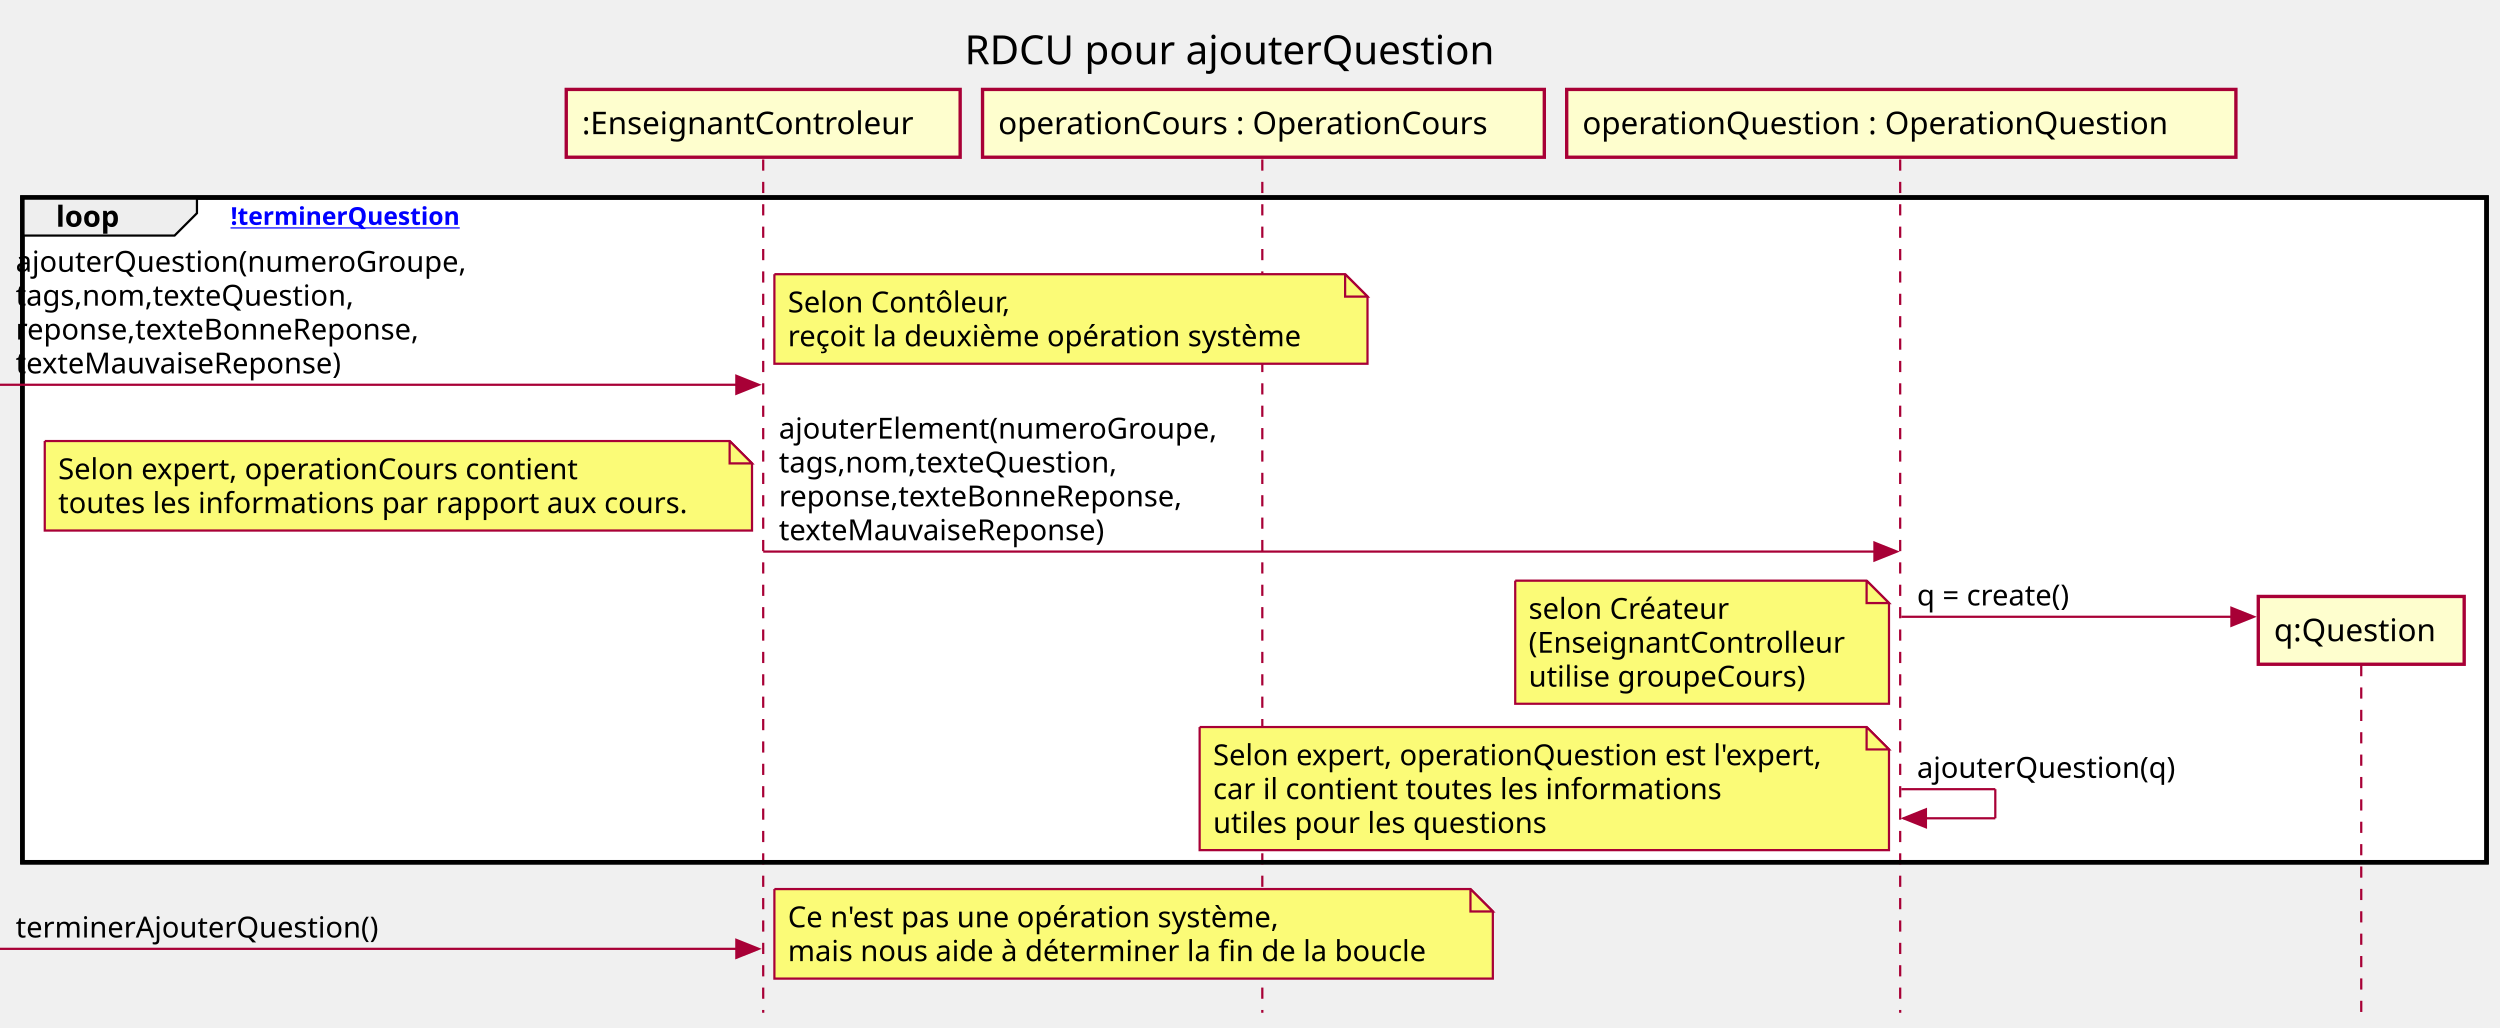
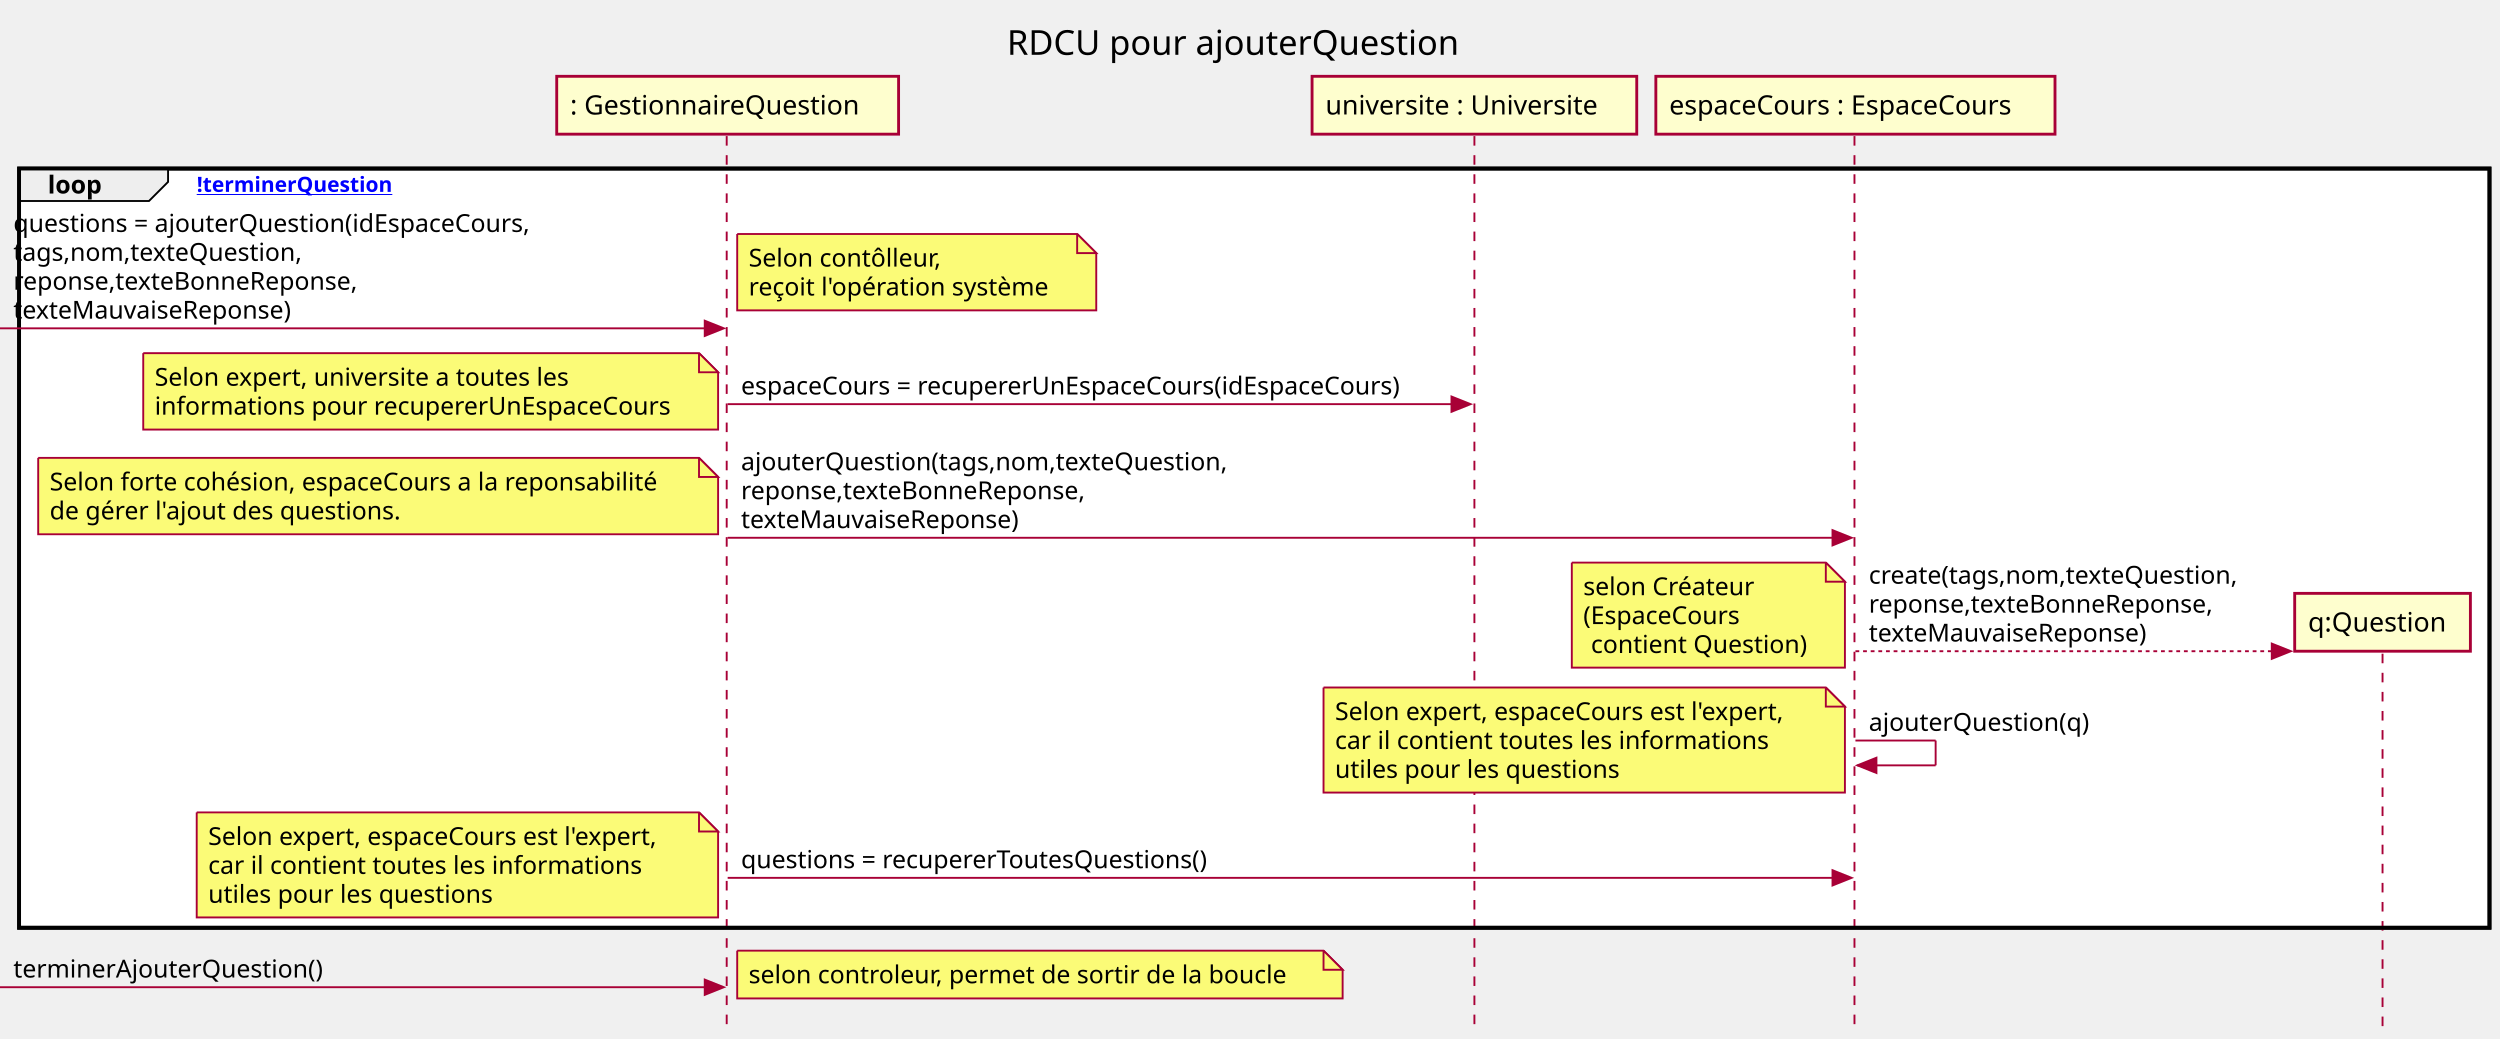
- <svg xmlns="http://www.w3.org/2000/svg" xmlns:xlink="http://www.w3.org/1999/xlink" contentScriptType="application/ecmascript" contentStyleType="text/css" height="459px" preserveAspectRatio="none" style="width:1117px;height:459px;background:#FFFFFF;" version="1.1" viewBox="0 0 1117 459" width="1117px" zoomAndPan="magnify">
+ <svg xmlns="http://www.w3.org/2000/svg" xmlns:xlink="http://www.w3.org/1999/xlink" contentScriptType="application/ecmascript" contentStyleType="text/css" height="544px" preserveAspectRatio="none" style="width:1309px;height:544px;background:#FFFFFF;" version="1.1" viewBox="0 0 1309 544" width="1309px" zoomAndPan="magnify">
  <defs />
  <g>
-     <text fill="#000000" font-family="Verdana" font-size="18" lengthAdjust="spacing" textLength="259" x="431" y="28.708">RDCU pour ajouterQuestion</text>
-     <rect fill="#FFFFFF" height="296.992" style="stroke:#000000;stroke-width:2.0;" width="1101" x="10" y="88.25" />
-     <line style="stroke:#A80036;stroke-width:1.0;stroke-dasharray:5.0,5.0;" x1="341" x2="341" y1="71.25" y2="452.508" />
-     <line style="stroke:#A80036;stroke-width:1.0;stroke-dasharray:5.0,5.0;" x1="564" x2="564" y1="71.25" y2="452.508" />
-     <line style="stroke:#A80036;stroke-width:1.0;stroke-dasharray:5.0,5.0;" x1="849" x2="849" y1="71.25" y2="452.508" />
-     <line style="stroke:#A80036;stroke-width:1.0;stroke-dasharray:5.0,5.0;" x1="1055" x2="1055" y1="297.144" y2="452.508" />
-     <rect fill="#FEFECE" height="30.297" style="stroke:#A80036;stroke-width:1.5;" width="176" x="253" y="39.953" />
-     <text fill="#000000" font-family="Verdana" font-size="14" lengthAdjust="spacing" textLength="162" x="260" y="59.948">:EnseignantControleur</text>
-     <rect fill="#FEFECE" height="30.297" style="stroke:#A80036;stroke-width:1.5;" width="251" x="439" y="39.953" />
-     <text fill="#000000" font-family="Verdana" font-size="14" lengthAdjust="spacing" textLength="237" x="446" y="59.948">operationCours : OperationCours</text>
-     <rect fill="#FEFECE" height="30.297" style="stroke:#A80036;stroke-width:1.5;" width="299" x="700" y="39.953" />
-     <text fill="#000000" font-family="Verdana" font-size="14" lengthAdjust="spacing" textLength="285" x="707" y="59.948">operationQuestion : OperationQuestion</text>
+     <text fill="#000000" font-family="Verdana" font-size="18" lengthAdjust="spacing" textLength="259" x="527.25" y="28.708">RDCU pour ajouterQuestion</text>
+     <rect fill="#FFFFFF" height="397.523" style="stroke:#000000;stroke-width:2.0;" width="1293.5" x="10" y="88.25" />
+     <line style="stroke:#A80036;stroke-width:1.0;stroke-dasharray:5.0,5.0;" x1="380.5" x2="380.5" y1="71.25" y2="537.906" />
+     <line style="stroke:#A80036;stroke-width:1.0;stroke-dasharray:5.0,5.0;" x1="772" x2="772" y1="71.25" y2="537.906" />
+     <line style="stroke:#A80036;stroke-width:1.0;stroke-dasharray:5.0,5.0;" x1="971" x2="971" y1="71.25" y2="537.906" />
+     <line style="stroke:#A80036;stroke-width:1.0;stroke-dasharray:5.0,5.0;" x1="1247.5" x2="1247.5" y1="332.277" y2="537.906" />
+     <rect fill="#FEFECE" height="30.297" style="stroke:#A80036;stroke-width:1.5;" width="179" x="291.5" y="39.953" />
+     <text fill="#000000" font-family="Verdana" font-size="14" lengthAdjust="spacing" textLength="165" x="298.5" y="59.948">: GestionnaireQuestion</text>
+     <rect fill="#FEFECE" height="30.297" style="stroke:#A80036;stroke-width:1.5;" width="170" x="687" y="39.953" />
+     <text fill="#000000" font-family="Verdana" font-size="14" lengthAdjust="spacing" textLength="156" x="694" y="59.948">universite : Universite</text>
+     <rect fill="#FEFECE" height="30.297" style="stroke:#A80036;stroke-width:1.5;" width="209" x="867" y="39.953" />
+     <text fill="#000000" font-family="Verdana" font-size="14" lengthAdjust="spacing" textLength="195" x="874" y="59.948">espaceCours : EspaceCours</text>
    <path d="M10,88.25 L88,88.25 L88,95.25 L78,105.25 L10,105.25 L10,88.25 " fill="#EEEEEE" style="stroke:#000000;stroke-width:1.0;" />
-     <rect fill="none" height="296.992" style="stroke:#000000;stroke-width:2.0;" width="1101" x="10" y="88.25" />
+     <rect fill="none" height="397.523" style="stroke:#000000;stroke-width:2.0;" width="1293.5" x="10" y="88.25" />
    <text fill="#000000" font-family="Verdana" font-size="13" font-weight="bold" lengthAdjust="spacing" textLength="33" x="25" y="101.317">loop</text>
    <a href="!terminerQuestion" target="_top" title="!terminerQuestion" xlink:actuate="onRequest" xlink:href="!terminerQuestion" xlink:show="new" xlink:title="!terminerQuestion" xlink:type="simple">
      <text fill="#0000FF" font-family="Verdana" font-size="11" font-weight="bold" lengthAdjust="spacing" text-decoration="underline" textLength="126" x="103" y="100.46">!terminerQuestion</text>
    </a>
-     <polygon fill="#A80036" points="329,167.914,339,171.914,329,175.914" style="stroke:#A80036;stroke-width:1.0;" />
-     <line style="stroke:#A80036;stroke-width:1.0;" x1="0" x2="335" y1="171.914" y2="171.914" />
-     <text fill="#000000" font-family="Verdana" font-size="13" lengthAdjust="spacing" textLength="208" x="7" y="121.45">ajouterQuestion(numeroGroupe,</text>
+     <polygon fill="#A80036" points="369,167.914,379,171.914,369,175.914" style="stroke:#A80036;stroke-width:1.0;" />
+     <line style="stroke:#A80036;stroke-width:1.0;" x1="0" x2="375" y1="171.914" y2="171.914" />
+     <text fill="#000000" font-family="Verdana" font-size="13" lengthAdjust="spacing" textLength="285" x="7" y="121.45">questions = ajouterQuestion(idEspaceCours,</text>
    <text fill="#000000" font-family="Verdana" font-size="13" lengthAdjust="spacing" textLength="160" x="7" y="136.583">tags,nom,texteQuestion,</text>
    <text fill="#000000" font-family="Verdana" font-size="13" lengthAdjust="spacing" textLength="190" x="7" y="151.715">reponse,texteBonneReponse,</text>
    <text fill="#000000" font-family="Verdana" font-size="13" lengthAdjust="spacing" textLength="155" x="7" y="166.848">texteMauvaiseReponse)</text>
-     <path d="M346,122.516 L346,162.516 L611,162.516 L611,132.516 L601,122.516 L346,122.516 " fill="#FBFB77" style="stroke:#A80036;stroke-width:1.0;" />
-     <path d="M601,122.516 L601,132.516 L611,132.516 L601,122.516 " fill="#FBFB77" style="stroke:#A80036;stroke-width:1.0;" />
-     <text fill="#000000" font-family="Verdana" font-size="13" lengthAdjust="spacing" textLength="105" x="352" y="139.583">Selon Contôleur,</text>
-     <text fill="#000000" font-family="Verdana" font-size="13" lengthAdjust="spacing" textLength="244" x="352" y="154.715">reçoit la deuxième opération système</text>
-     <polygon fill="#A80036" points="837.5,242.445,847.5,246.445,837.5,250.445" style="stroke:#A80036;stroke-width:1.0;" />
-     <line style="stroke:#A80036;stroke-width:1.0;" x1="341" x2="843.5" y1="246.445" y2="246.445" />
-     <text fill="#000000" font-family="Verdana" font-size="13" lengthAdjust="spacing" textLength="204" x="348" y="195.981">ajouterElement(numeroGroupe,</text>
-     <text fill="#000000" font-family="Verdana" font-size="13" lengthAdjust="spacing" textLength="160" x="348" y="211.114">tags,nom,texteQuestion,</text>
-     <text fill="#000000" font-family="Verdana" font-size="13" lengthAdjust="spacing" textLength="190" x="348" y="226.247">reponse,texteBonneReponse,</text>
-     <text fill="#000000" font-family="Verdana" font-size="13" lengthAdjust="spacing" textLength="155" x="348" y="241.379">texteMauvaiseReponse)</text>
-     <path d="M20,197.047 L20,237.047 L336,237.047 L336,207.047 L326,197.047 L20,197.047 " fill="#FBFB77" style="stroke:#A80036;stroke-width:1.0;" />
-     <path d="M326,197.047 L326,207.047 L336,207.047 L326,197.047 " fill="#FBFB77" style="stroke:#A80036;stroke-width:1.0;" />
-     <text fill="#000000" font-family="Verdana" font-size="13" lengthAdjust="spacing" textLength="243" x="26" y="214.114">Selon expert, operationCours contient</text>
-     <text fill="#000000" font-family="Verdana" font-size="13" lengthAdjust="spacing" textLength="295" x="26" y="229.247">toutes les informations par rapport aux cours.</text>
-     <polygon fill="#A80036" points="997,271.578,1007,275.578,997,279.578" style="stroke:#A80036;stroke-width:1.0;" />
-     <line style="stroke:#A80036;stroke-width:1.0;" x1="849.5" x2="1003" y1="275.578" y2="275.578" />
-     <text fill="#000000" font-family="Verdana" font-size="13" lengthAdjust="spacing" textLength="77" x="856.5" y="270.512">q = create()</text>
-     <rect fill="#FEFECE" height="30.297" style="stroke:#A80036;stroke-width:1.5;" width="92" x="1009" y="266.496" />
-     <text fill="#000000" font-family="Verdana" font-size="14" lengthAdjust="spacing" textLength="78" x="1016" y="286.491">q:Question</text>
-     <path d="M677,259.445 L677,314.445 L844,314.445 L844,269.445 L834,259.445 L677,259.445 " fill="#FBFB77" style="stroke:#A80036;stroke-width:1.0;" />
-     <path d="M834,259.445 L834,269.445 L844,269.445 L834,259.445 " fill="#FBFB77" style="stroke:#A80036;stroke-width:1.0;" />
-     <text fill="#000000" font-family="Verdana" font-size="13" lengthAdjust="spacing" textLength="94" x="683" y="276.512">selon Créateur</text>
-     <text fill="#000000" font-family="Verdana" font-size="13" lengthAdjust="spacing" textLength="146" x="683" y="291.645">(EnseignantControlleur</text>
-     <text fill="#000000" font-family="Verdana" font-size="13" lengthAdjust="spacing" textLength="128" x="683" y="306.778">utilise groupeCours)</text>
-     <line style="stroke:#A80036;stroke-width:1.0;" x1="849.5" x2="891.5" y1="352.609" y2="352.609" />
-     <line style="stroke:#A80036;stroke-width:1.0;" x1="891.5" x2="891.5" y1="352.609" y2="365.609" />
-     <line style="stroke:#A80036;stroke-width:1.0;" x1="850.5" x2="891.5" y1="365.609" y2="365.609" />
-     <polygon fill="#A80036" points="860.5,361.609,850.5,365.609,860.5,369.609" style="stroke:#A80036;stroke-width:1.0;" />
-     <text fill="#000000" font-family="Verdana" font-size="13" lengthAdjust="spacing" textLength="120" x="856.5" y="347.543">ajouterQuestion(q)</text>
-     <path d="M536,324.844 L536,379.844 L844,379.844 L844,334.844 L834,324.844 L536,324.844 " fill="#FBFB77" style="stroke:#A80036;stroke-width:1.0;" />
-     <path d="M834,324.844 L834,334.844 L844,334.844 L834,324.844 " fill="#FBFB77" style="stroke:#A80036;stroke-width:1.0;" />
-     <text fill="#000000" font-family="Verdana" font-size="13" lengthAdjust="spacing" textLength="287" x="542" y="341.911">Selon expert, operationQuestion est l'expert,</text>
-     <text fill="#000000" font-family="Verdana" font-size="13" lengthAdjust="spacing" textLength="238" x="542" y="357.043">car il contient toutes les informations</text>
-     <text fill="#000000" font-family="Verdana" font-size="13" lengthAdjust="spacing" textLength="155" x="542" y="372.176">utiles pour les questions</text>
-     <polygon fill="#A80036" points="329,419.941,339,423.941,329,427.941" style="stroke:#A80036;stroke-width:1.0;" />
-     <line style="stroke:#A80036;stroke-width:1.0;" x1="0" x2="335" y1="423.941" y2="423.941" />
-     <text fill="#000000" font-family="Verdana" font-size="13" lengthAdjust="spacing" textLength="168" x="7" y="418.875">terminerAjouterQuestion()</text>
-     <path d="M346,397.242 L346,437.242 L667,437.242 L667,407.242 L657,397.242 L346,397.242 " fill="#FBFB77" style="stroke:#A80036;stroke-width:1.0;" />
-     <path d="M657,397.242 L657,407.242 L667,407.242 L657,397.242 " fill="#FBFB77" style="stroke:#A80036;stroke-width:1.0;" />
-     <text fill="#000000" font-family="Verdana" font-size="13" lengthAdjust="spacing" textLength="236" x="352" y="414.309">Ce n'est pas une opération système,</text>
-     <text fill="#000000" font-family="Verdana" font-size="13" lengthAdjust="spacing" textLength="300" x="352" y="429.442">mais nous aide à déterminer la fin de la boucle</text>
+     <path d="M386,122.516 L386,162.516 L574,162.516 L574,132.516 L564,122.516 L386,122.516 " fill="#FBFB77" style="stroke:#A80036;stroke-width:1.0;" />
+     <path d="M564,122.516 L564,132.516 L574,132.516 L564,122.516 " fill="#FBFB77" style="stroke:#A80036;stroke-width:1.0;" />
+     <text fill="#000000" font-family="Verdana" font-size="13" lengthAdjust="spacing" textLength="106" x="392" y="139.583">Selon contôlleur,</text>
+     <text fill="#000000" font-family="Verdana" font-size="13" lengthAdjust="spacing" textLength="167" x="392" y="154.715">reçoit l'opération système</text>
+     <polygon fill="#A80036" points="760,207.613,770,211.613,760,215.613" style="stroke:#A80036;stroke-width:1.0;" />
+     <line style="stroke:#A80036;stroke-width:1.0;" x1="381" x2="766" y1="211.613" y2="211.613" />
+     <text fill="#000000" font-family="Verdana" font-size="13" lengthAdjust="spacing" textLength="367" x="388" y="206.547">espaceCours = recupererUnEspaceCours(idEspaceCours)</text>
+     <path d="M75,184.914 L75,224.914 L376,224.914 L376,194.914 L366,184.914 L75,184.914 " fill="#FBFB77" style="stroke:#A80036;stroke-width:1.0;" />
+     <path d="M366,184.914 L366,194.914 L376,194.914 L366,184.914 " fill="#FBFB77" style="stroke:#A80036;stroke-width:1.0;" />
+     <text fill="#000000" font-family="Verdana" font-size="13" lengthAdjust="spacing" textLength="231" x="81" y="201.981">Selon expert, universite a toutes les</text>
+     <text fill="#000000" font-family="Verdana" font-size="13" lengthAdjust="spacing" textLength="280" x="81" y="217.114">informations pour recupererUnEspaceCours</text>
+     <polygon fill="#A80036" points="959.5,277.578,969.5,281.578,959.5,285.578" style="stroke:#A80036;stroke-width:1.0;" />
+     <line style="stroke:#A80036;stroke-width:1.0;" x1="381" x2="965.5" y1="281.578" y2="281.578" />
+     <text fill="#000000" font-family="Verdana" font-size="13" lengthAdjust="spacing" textLength="267" x="388" y="246.247">ajouterQuestion(tags,nom,texteQuestion,</text>
+     <text fill="#000000" font-family="Verdana" font-size="13" lengthAdjust="spacing" textLength="190" x="388" y="261.379">reponse,texteBonneReponse,</text>
+     <text fill="#000000" font-family="Verdana" font-size="13" lengthAdjust="spacing" textLength="155" x="388" y="276.512">texteMauvaiseReponse)</text>
+     <path d="M20,239.746 L20,279.746 L376,279.746 L376,249.746 L366,239.746 L20,239.746 " fill="#FBFB77" style="stroke:#A80036;stroke-width:1.0;" />
+     <path d="M366,239.746 L366,249.746 L376,249.746 L366,239.746 " fill="#FBFB77" style="stroke:#A80036;stroke-width:1.0;" />
+     <text fill="#000000" font-family="Verdana" font-size="13" lengthAdjust="spacing" textLength="335" x="26" y="256.813">Selon forte cohésion, espaceCours a la reponsabilité</text>
+     <text fill="#000000" font-family="Verdana" font-size="13" lengthAdjust="spacing" textLength="193" x="26" y="271.946">de gérer l'ajout des questions.</text>
+     <polygon fill="#A80036" points="1189.5,336.977,1199.5,340.977,1189.5,344.977" style="stroke:#A80036;stroke-width:1.0;" />
+     <line style="stroke:#A80036;stroke-width:1.0;stroke-dasharray:2.0,2.0;" x1="971.5" x2="1195.5" y1="340.977" y2="340.977" />
+     <text fill="#000000" font-family="Verdana" font-size="13" lengthAdjust="spacing" textLength="206" x="978.5" y="305.645">create(tags,nom,texteQuestion,</text>
+     <text fill="#000000" font-family="Verdana" font-size="13" lengthAdjust="spacing" textLength="190" x="978.5" y="320.778">reponse,texteBonneReponse,</text>
+     <text fill="#000000" font-family="Verdana" font-size="13" lengthAdjust="spacing" textLength="155" x="978.5" y="335.911">texteMauvaiseReponse)</text>
+     <rect fill="#FEFECE" height="30.297" style="stroke:#A80036;stroke-width:1.5;" width="92" x="1201.5" y="310.68" />
+     <text fill="#000000" font-family="Verdana" font-size="14" lengthAdjust="spacing" textLength="78" x="1208.5" y="330.675">q:Question</text>
+     <path d="M823,294.578 L823,349.578 L966,349.578 L966,304.578 L956,294.578 L823,294.578 " fill="#FBFB77" style="stroke:#A80036;stroke-width:1.0;" />
+     <path d="M956,294.578 L956,304.578 L966,304.578 L956,294.578 " fill="#FBFB77" style="stroke:#A80036;stroke-width:1.0;" />
+     <text fill="#000000" font-family="Verdana" font-size="13" lengthAdjust="spacing" textLength="94" x="829" y="311.645">selon Créateur</text>
+     <text fill="#000000" font-family="Verdana" font-size="13" lengthAdjust="spacing" textLength="88" x="829" y="326.778">(EspaceCours</text>
+     <text fill="#000000" font-family="Verdana" font-size="13" lengthAdjust="spacing" textLength="118" x="833" y="341.911">contient Question)</text>
+     <line style="stroke:#A80036;stroke-width:1.0;" x1="971.5" x2="1013.5" y1="387.742" y2="387.742" />
+     <line style="stroke:#A80036;stroke-width:1.0;" x1="1013.5" x2="1013.5" y1="387.742" y2="400.742" />
+     <line style="stroke:#A80036;stroke-width:1.0;" x1="972.5" x2="1013.5" y1="400.742" y2="400.742" />
+     <polygon fill="#A80036" points="982.5,396.742,972.5,400.742,982.5,404.742" style="stroke:#A80036;stroke-width:1.0;" />
+     <text fill="#000000" font-family="Verdana" font-size="13" lengthAdjust="spacing" textLength="120" x="978.5" y="382.676">ajouterQuestion(q)</text>
+     <path d="M693,359.977 L693,414.977 L966,414.977 L966,369.977 L956,359.977 L693,359.977 " fill="#FBFB77" style="stroke:#A80036;stroke-width:1.0;" />
+     <path d="M956,359.977 L956,369.977 L966,369.977 L956,359.977 " fill="#FBFB77" style="stroke:#A80036;stroke-width:1.0;" />
+     <text fill="#000000" font-family="Verdana" font-size="13" lengthAdjust="spacing" textLength="252" x="699" y="377.043">Selon expert, espaceCours est l'expert,</text>
+     <text fill="#000000" font-family="Verdana" font-size="13" lengthAdjust="spacing" textLength="238" x="699" y="392.176">car il contient toutes les informations</text>
+     <text fill="#000000" font-family="Verdana" font-size="13" lengthAdjust="spacing" textLength="155" x="699" y="407.309">utiles pour les questions</text>
+     <polygon fill="#A80036" points="959.5,455.641,969.5,459.641,959.5,463.641" style="stroke:#A80036;stroke-width:1.0;" />
+     <line style="stroke:#A80036;stroke-width:1.0;" x1="381" x2="965.5" y1="459.641" y2="459.641" />
+     <text fill="#000000" font-family="Verdana" font-size="13" lengthAdjust="spacing" textLength="260" x="388" y="454.575">questions = recupererToutesQuestions()</text>
+     <path d="M103,425.375 L103,480.375 L376,480.375 L376,435.375 L366,425.375 L103,425.375 " fill="#FBFB77" style="stroke:#A80036;stroke-width:1.0;" />
+     <path d="M366,425.375 L366,435.375 L376,435.375 L366,425.375 " fill="#FBFB77" style="stroke:#A80036;stroke-width:1.0;" />
+     <text fill="#000000" font-family="Verdana" font-size="13" lengthAdjust="spacing" textLength="252" x="109" y="442.442">Selon expert, espaceCours est l'expert,</text>
+     <text fill="#000000" font-family="Verdana" font-size="13" lengthAdjust="spacing" textLength="238" x="109" y="457.575">car il contient toutes les informations</text>
+     <text fill="#000000" font-family="Verdana" font-size="13" lengthAdjust="spacing" textLength="155" x="109" y="472.707">utiles pour les questions</text>
+     <polygon fill="#A80036" points="369,512.906,379,516.906,369,520.906" style="stroke:#A80036;stroke-width:1.0;" />
+     <line style="stroke:#A80036;stroke-width:1.0;" x1="0" x2="375" y1="516.906" y2="516.906" />
+     <text fill="#000000" font-family="Verdana" font-size="13" lengthAdjust="spacing" textLength="168" x="7" y="511.84">terminerAjouterQuestion()</text>
+     <path d="M386,497.773 L386,522.773 L703,522.773 L703,507.773 L693,497.773 L386,497.773 " fill="#FBFB77" style="stroke:#A80036;stroke-width:1.0;" />
+     <path d="M693,497.773 L693,507.773 L703,507.773 L693,497.773 " fill="#FBFB77" style="stroke:#A80036;stroke-width:1.0;" />
+     <text fill="#000000" font-family="Verdana" font-size="13" lengthAdjust="spacing" textLength="296" x="392" y="514.84">selon controleur, permet de sortir de la boucle</text>
  </g>
</svg>
